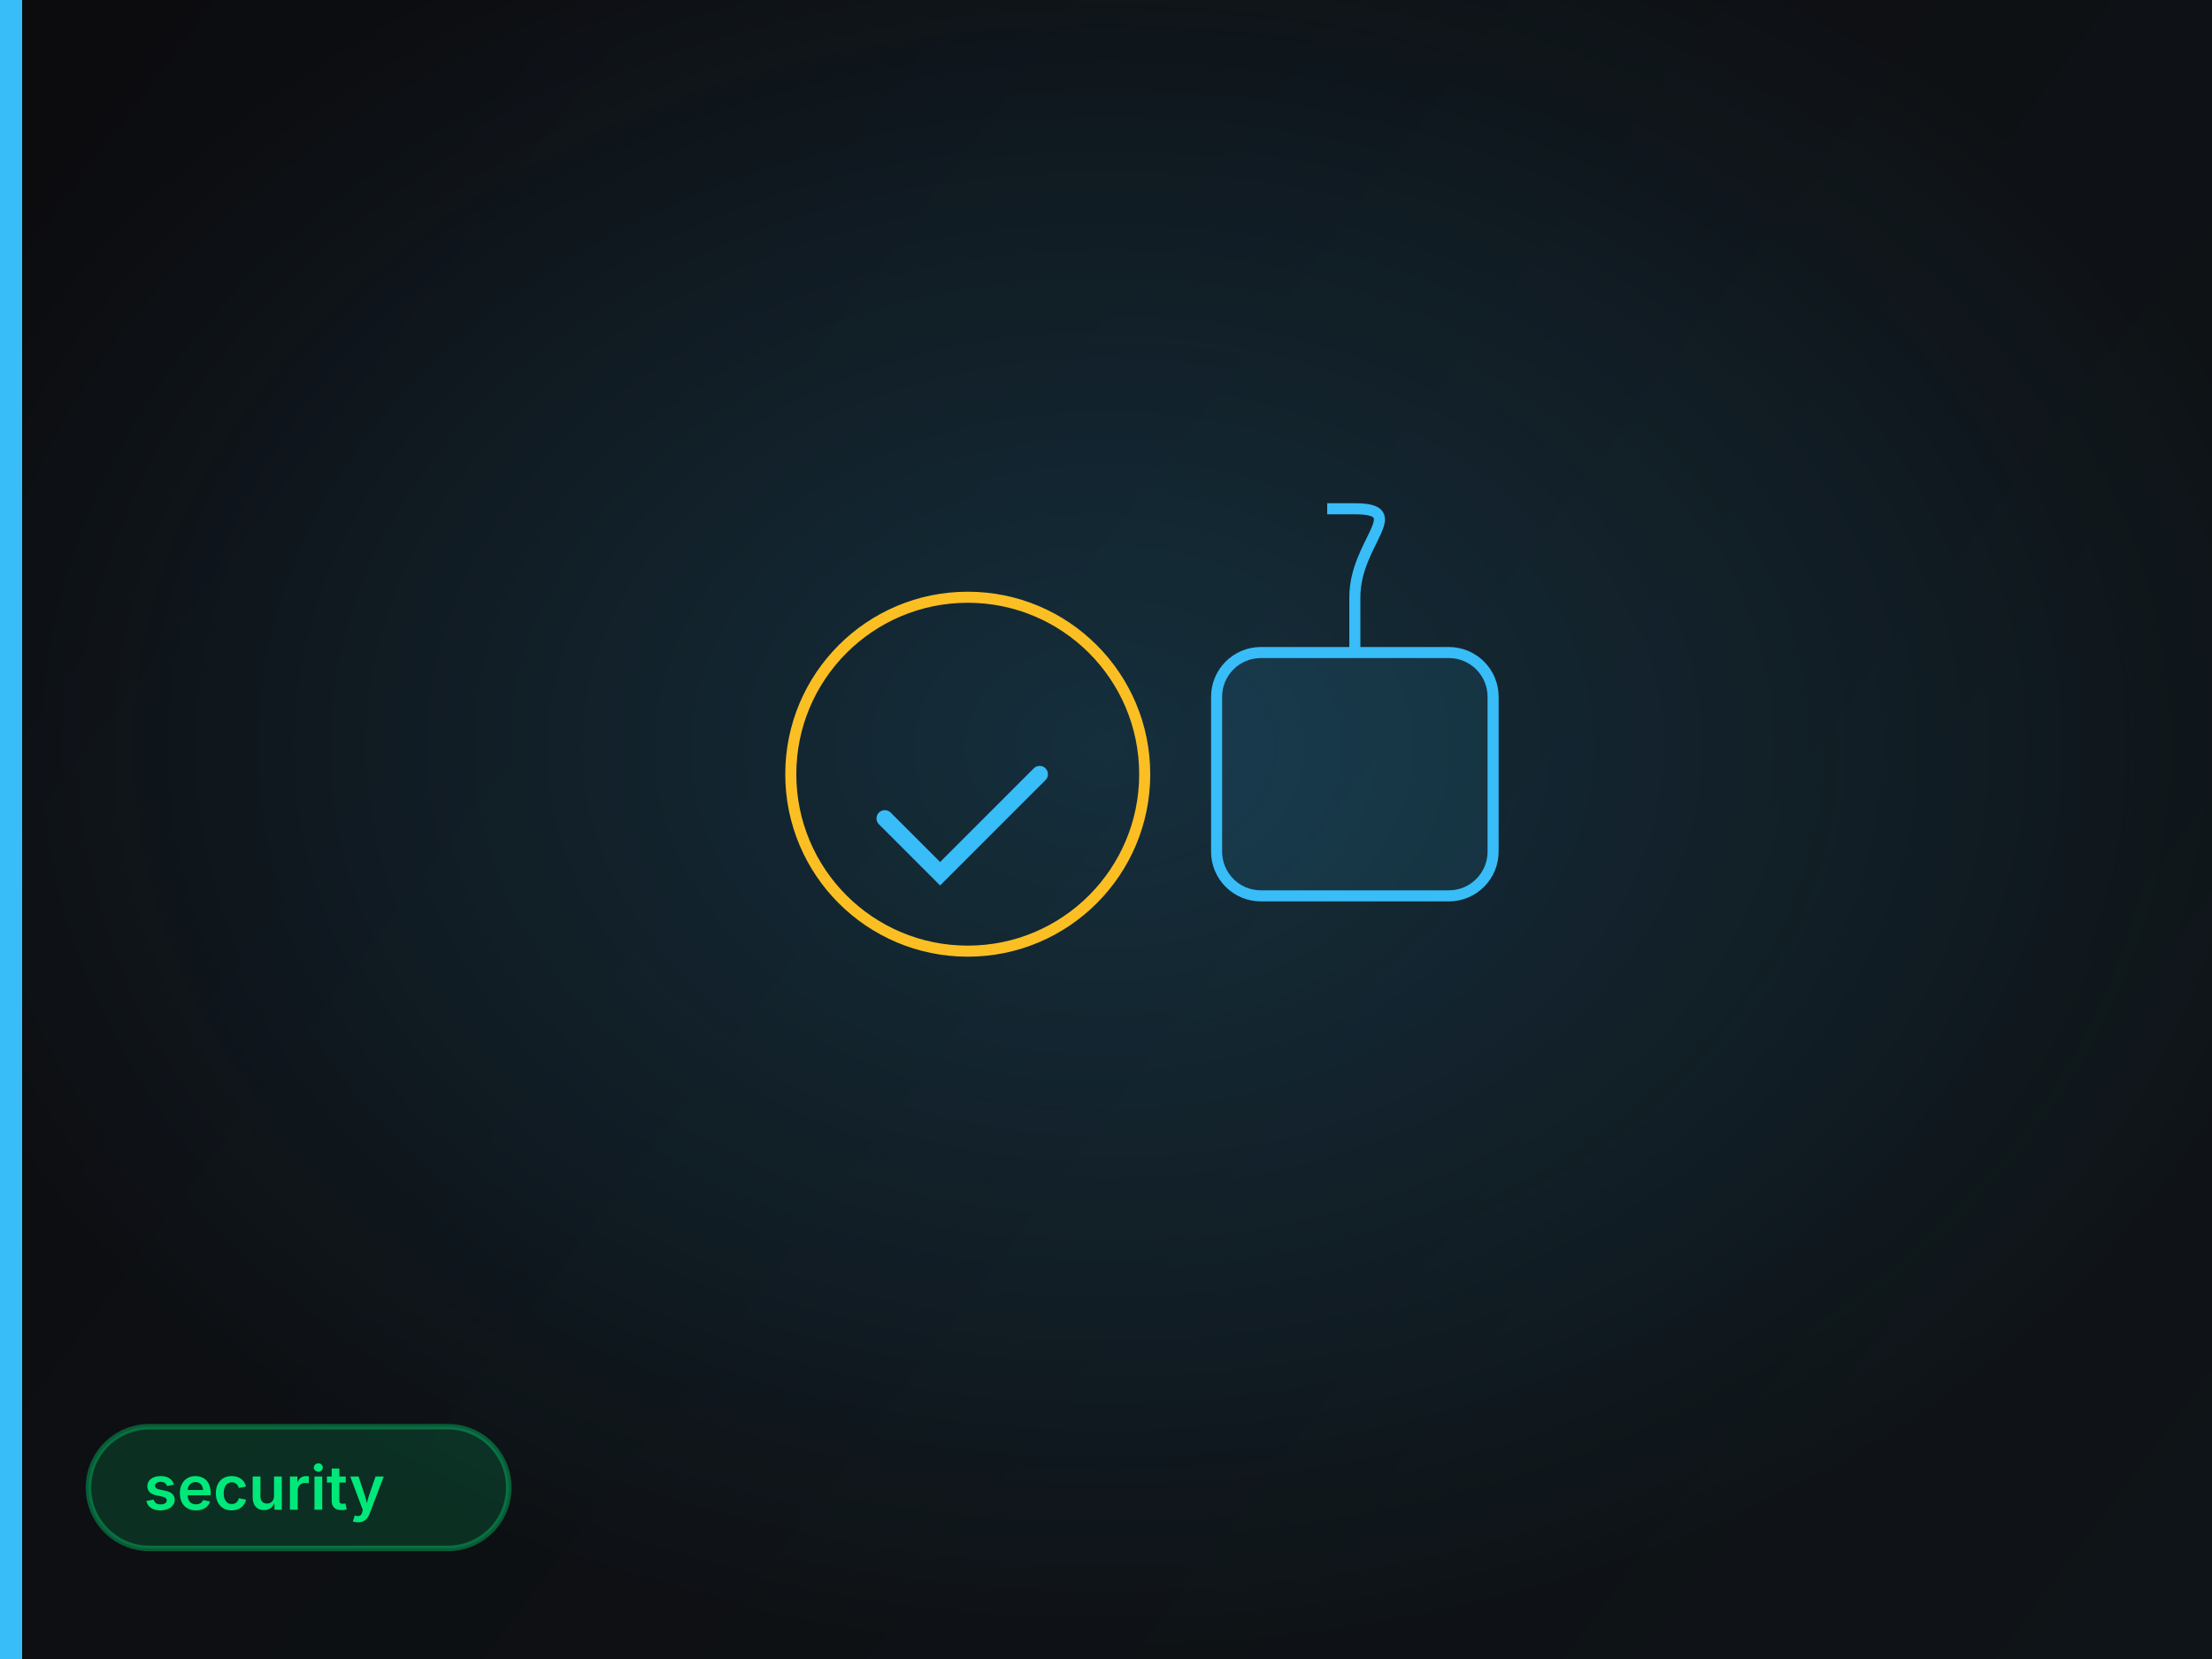
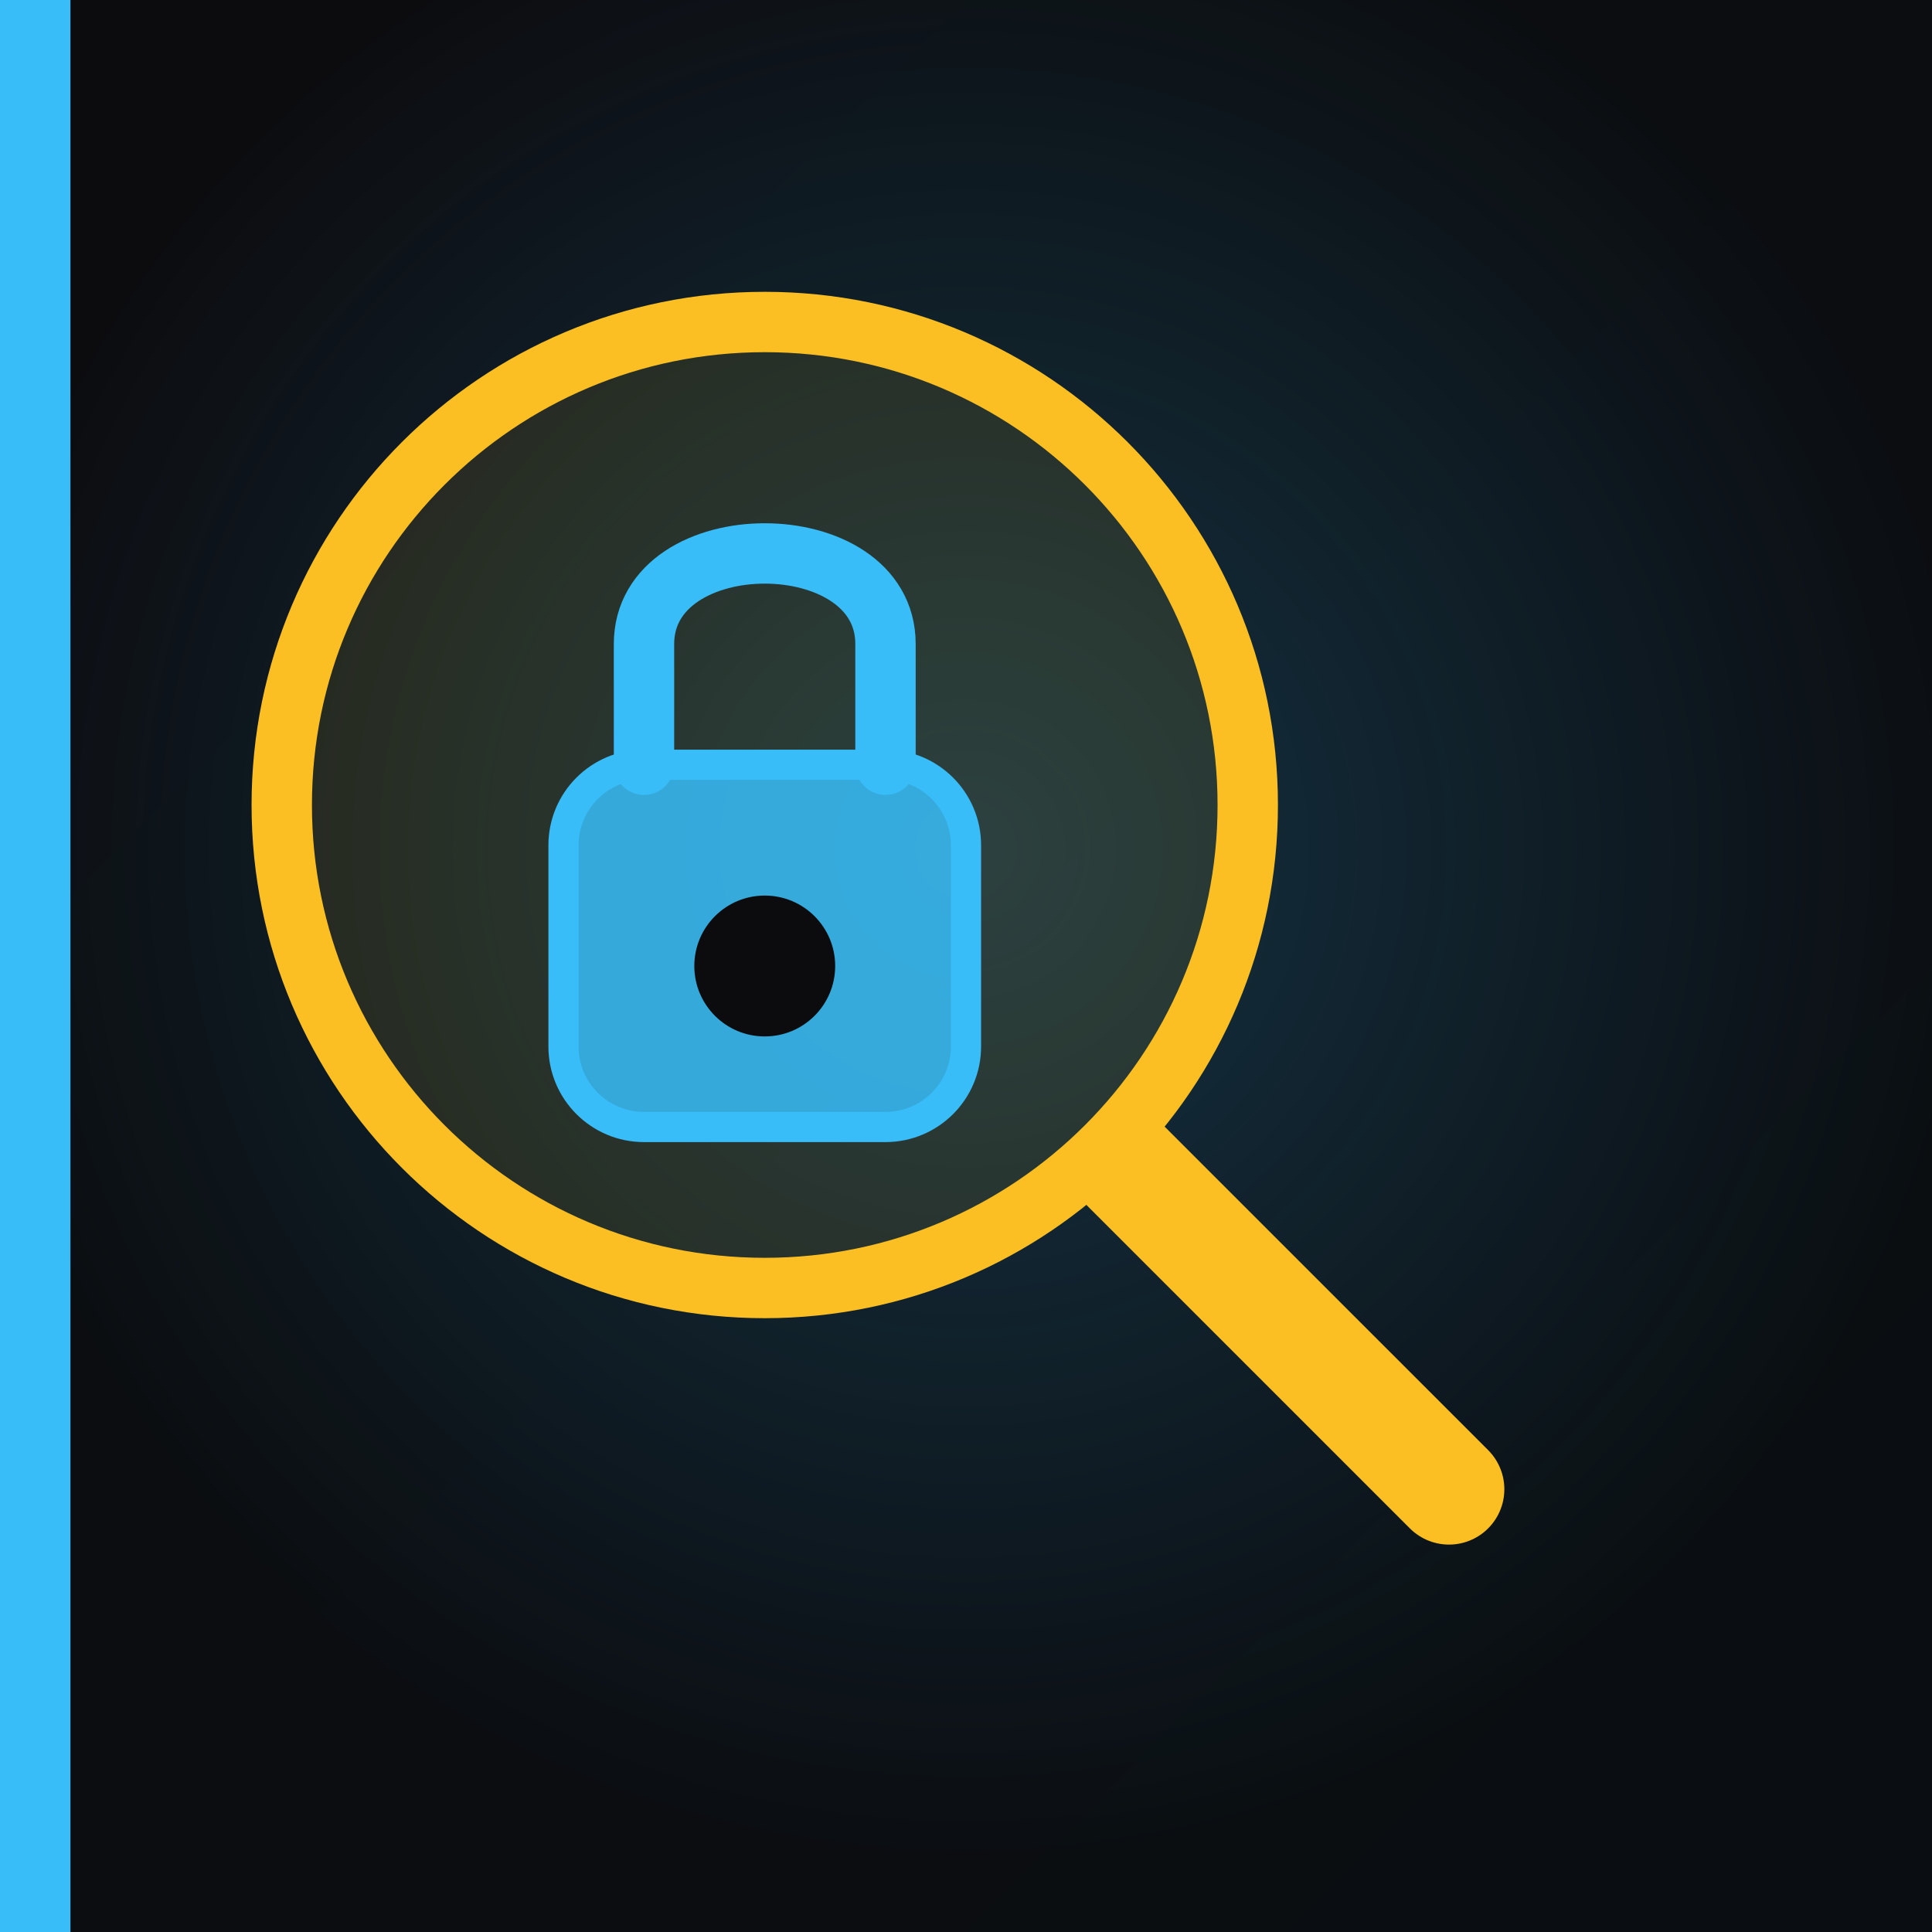
- <svg xmlns="http://www.w3.org/2000/svg" viewBox="0 0 400 300" fill="none" role="img" aria-label="Auditing Code for Post-Quantum Compliance">
+ <svg xmlns="http://www.w3.org/2000/svg" viewBox="0 0 96 96" fill="none" role="img" aria-label="Auditing Code for Post-Quantum Compliance">
  <defs>
-     <linearGradient id="bg" x1="0" y1="0" x2="400" y2="300" gradientUnits="userSpaceOnUse">
+     <linearGradient id="bg" x1="0" y1="0" x2="96" y2="96" gradientUnits="userSpaceOnUse">
      <stop stop-color="#0c0c0f" />
-       <stop offset="1" stop-color="#0f1418" />
+       <stop offset="1" stop-color="#0a0e12" />
    </linearGradient>
-     <radialGradient id="glow" cx="50%" cy="45%" r="55%">
-       <stop stop-color="#38bdf8" stop-opacity="0.18" />
+     <radialGradient id="glow" cx="50%" cy="44%" r="52%">
+       <stop stop-color="#38bdf8" stop-opacity="0.22" />
      <stop offset="1" stop-color="#38bdf8" stop-opacity="0" />
    </radialGradient>
  </defs>
-   <rect width="400" height="300" fill="url(#bg)" />
-   <rect width="400" height="300" fill="url(#glow)" />
-   <rect x="0" y="0" width="4" height="300" fill="#38bdf8" />
-   <circle cx="175" cy="140" r="32" stroke="#fbbf24" stroke-width="2" fill="none" />
-   <path d="M188 140 L170 158 L160 148" stroke="#38bdf8" stroke-width="3" fill="none" stroke-linecap="round" />
-   <rect x="220" y="118" width="50" height="44" rx="8" stroke="#38bdf8" stroke-width="2" fill="#38bdf8" fill-opacity="0.1" />
-   <path d="M245 118 V108 C245 98 255 92 245 92 H240" stroke="#38bdf8" stroke-width="2" fill="none" />
-   <rect x="16" y="258" width="76" height="22" rx="11" fill="#00e87a" fill-opacity="0.15" stroke="#00e87a" stroke-opacity="0.35" />
-   <text x="26" y="273" fill="#00e87a" font-family="Inter, system-ui, sans-serif" font-size="11" font-weight="600">security</text>
+   <rect width="96" height="96" fill="url(#bg)" />
+   <rect width="96" height="96" fill="url(#glow)" />
+   <rect x="0" y="0" width="3.5" height="96" fill="#38bdf8" />
+   <circle cx="38" cy="40" r="24" fill="#fbbf24" fill-opacity="0.1" stroke="#fbbf24" stroke-width="3" />
+   <line x1="56" y1="58" x2="72" y2="74" stroke="#fbbf24" stroke-width="5.5" stroke-linecap="round" />
+   <rect x="28" y="38" width="20" height="18" rx="4" fill="#38bdf8" fill-opacity="0.85" stroke="#38bdf8" stroke-width="1.5" />
+   <path d="M32 38 V32 C32 26 44 26 44 32 V38" stroke="#38bdf8" stroke-width="3" fill="none" stroke-linecap="round" />
+   <circle cx="38" cy="48" r="3.5" fill="#0c0c0f" />
</svg>
